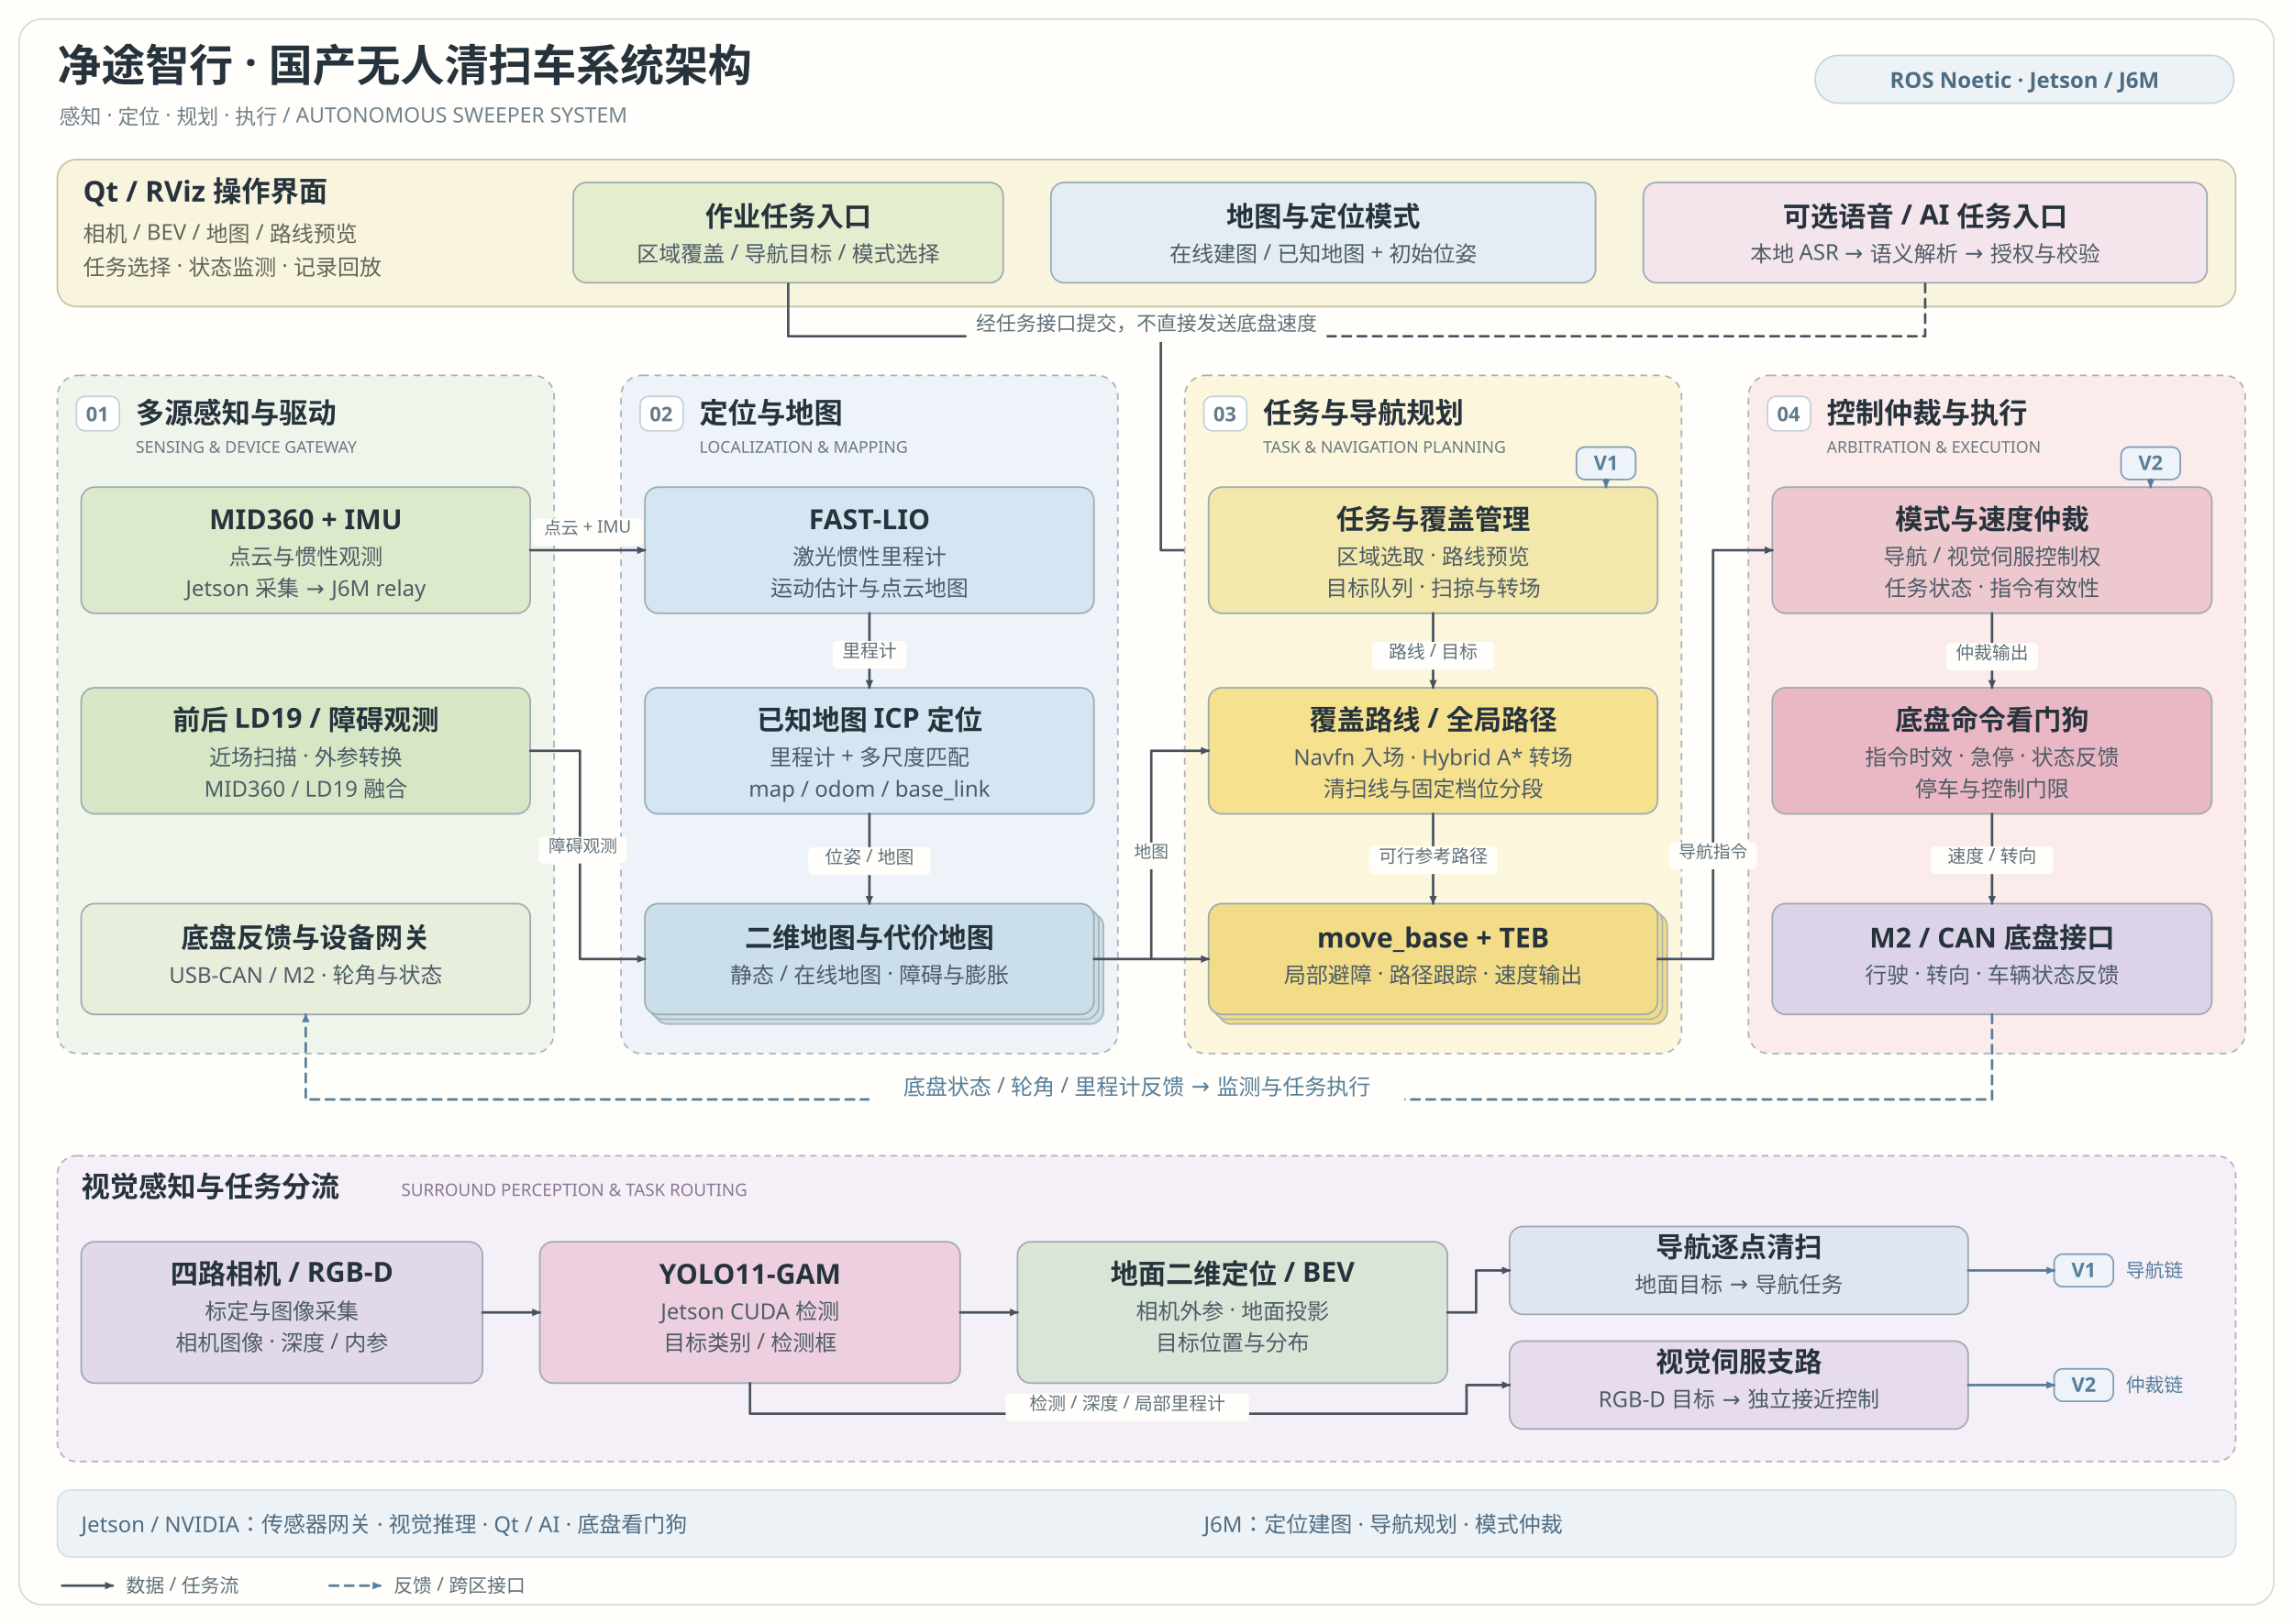
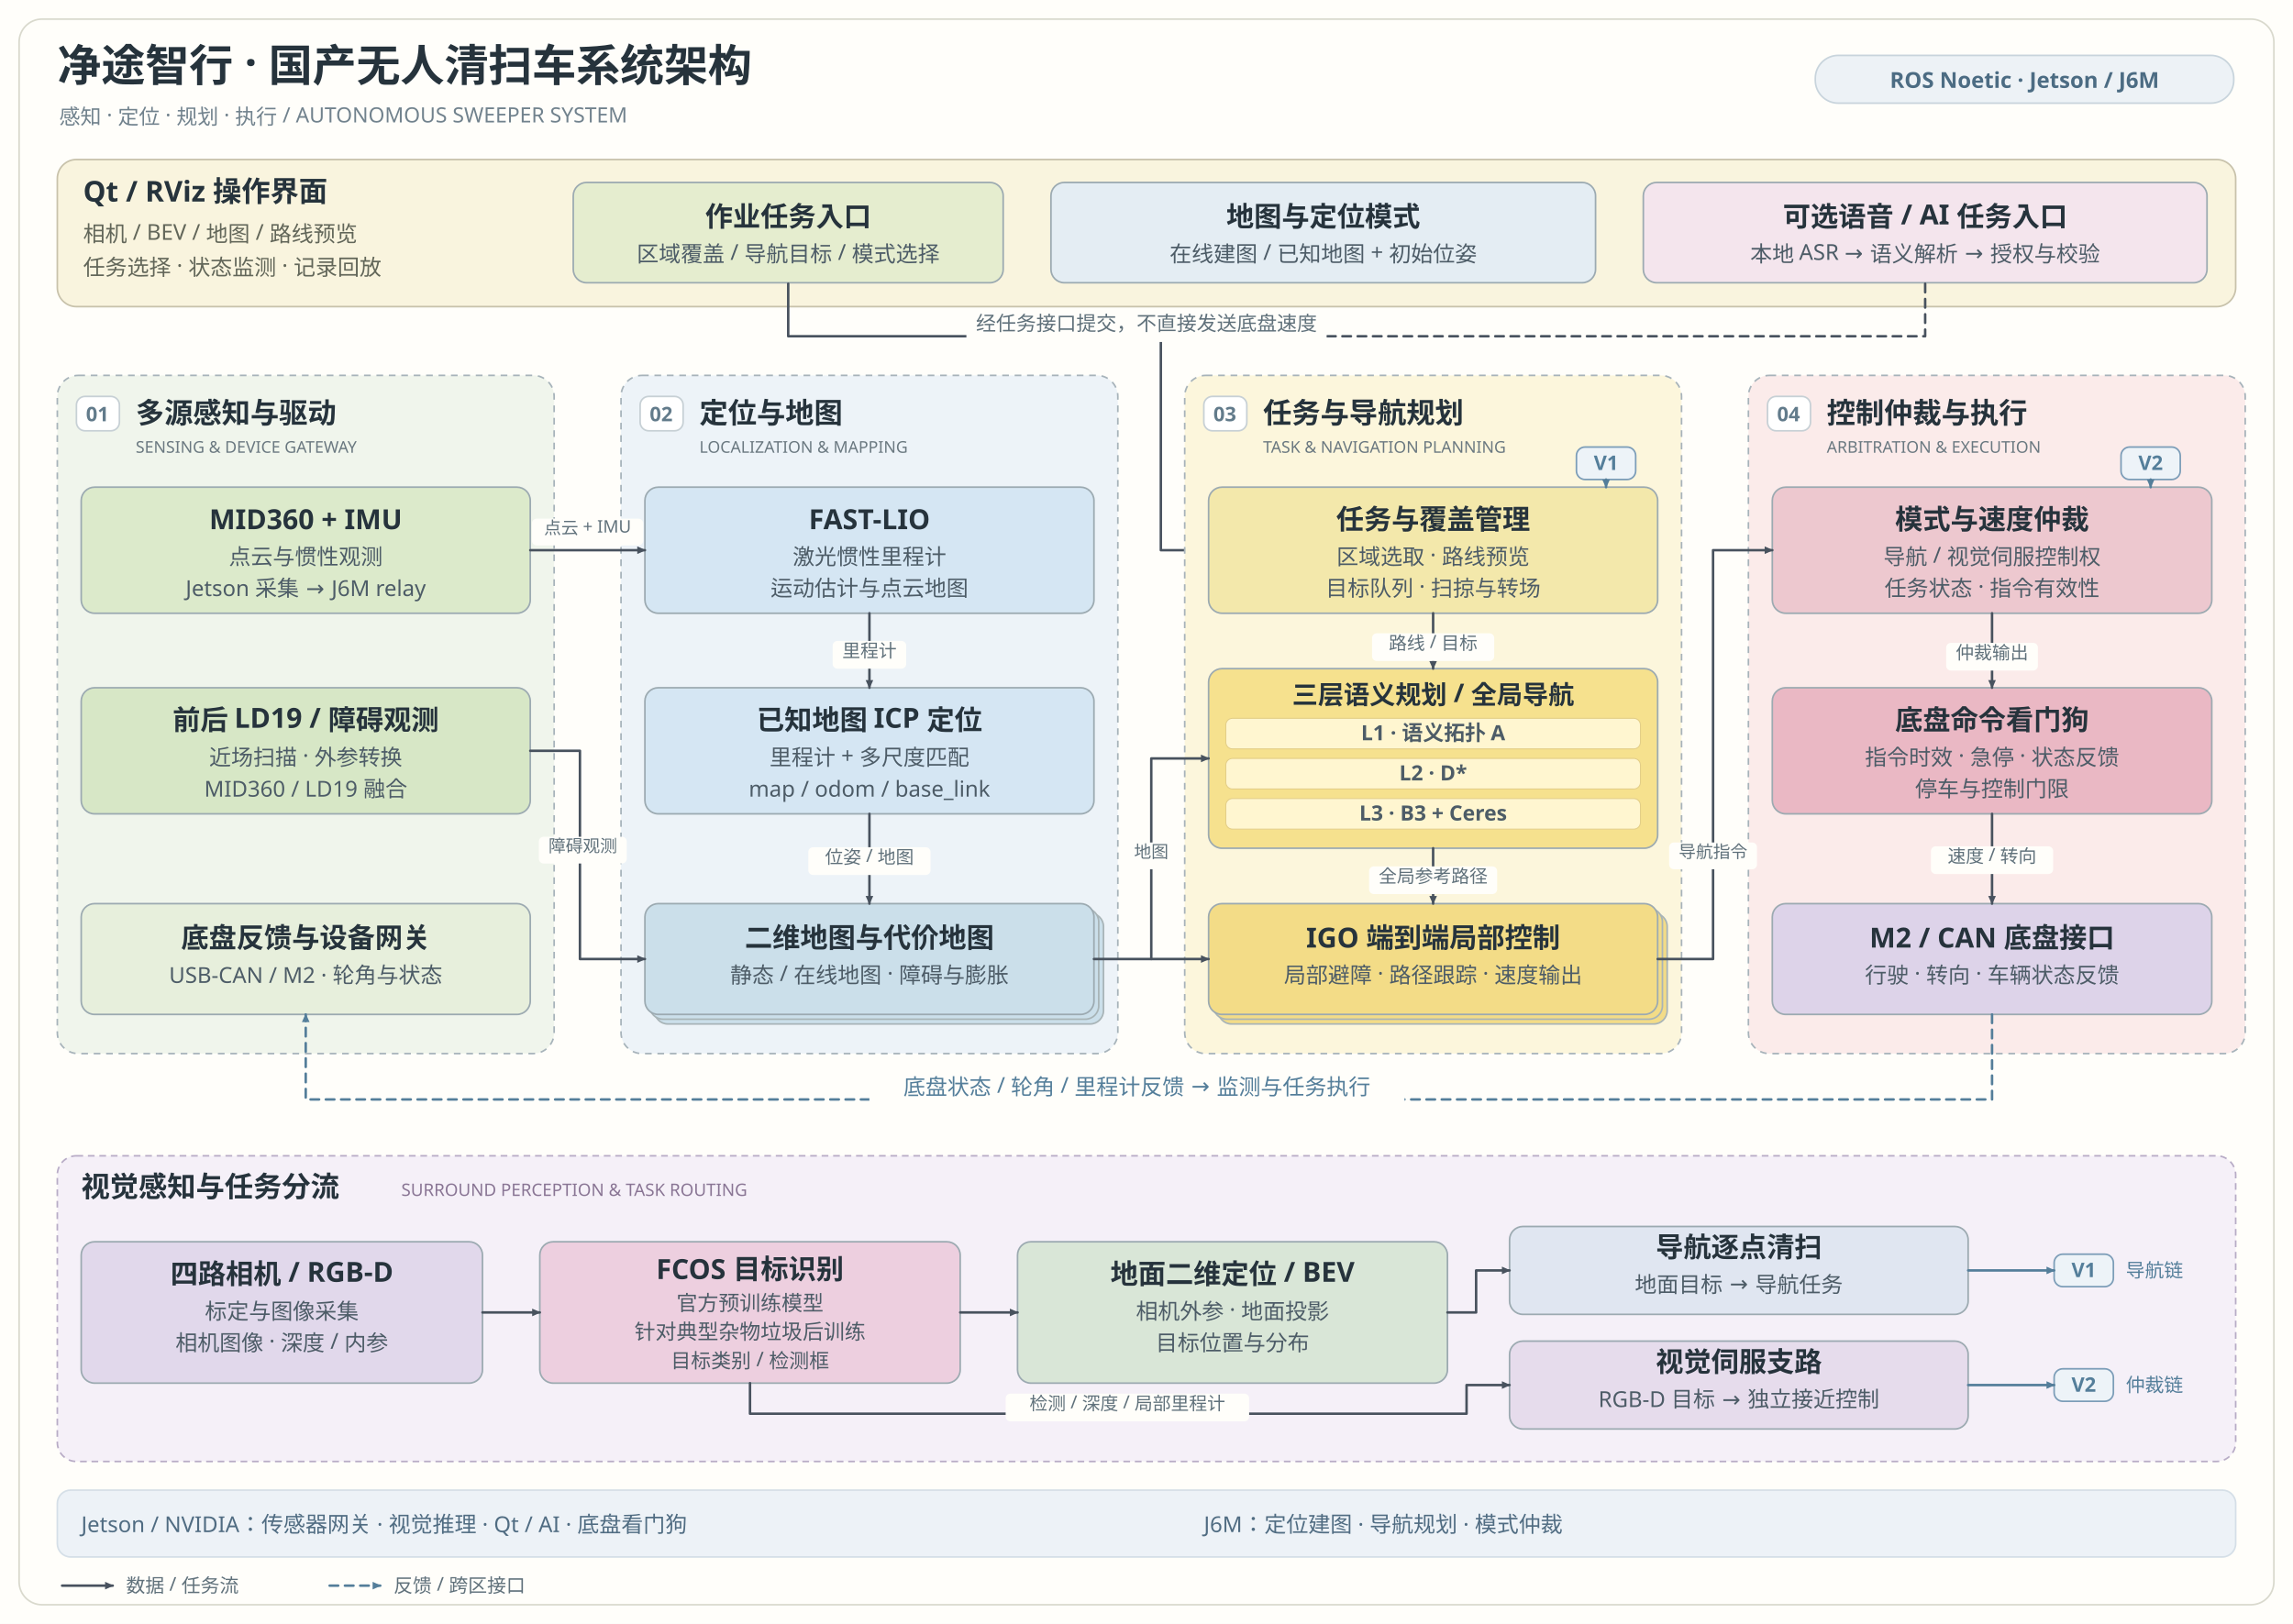
<svg xmlns="http://www.w3.org/2000/svg" width="2400" height="1700" viewBox="0 0 2400 1700" role="img" aria-labelledby="title desc">
  <defs>
    <marker id="arrow" markerWidth="10" markerHeight="10" refX="8" refY="4" orient="auto" markerUnits="userSpaceOnUse">
      <path d="M0,0 L9,4 L0,8 Z" fill="#48525e" />
    </marker>
    <marker id="blue" markerWidth="10" markerHeight="10" refX="8" refY="4" orient="auto" markerUnits="userSpaceOnUse">
      <path d="M0,0 L9,4 L0,8 Z" fill="#547e9a" />
    </marker>
    <style>text{font-family:'Microsoft YaHei','Segoe UI',sans-serif;fill:#26333c}.node-title{font-weight:700;font-size:29px}.body{font-size:24px;fill:#4d5c67}.tiny{font-size:21px;fill:#60717b}</style>
  </defs>
  <rect x="0" y="0" width="2400" height="1700" rx="0" fill="#fffefa" stroke="none" stroke-width="1.7" />
  <rect x="20" y="20" width="2360" height="1660" rx="24" fill="#fffefa" stroke="#d9d9cd" stroke-width="1.7" />
  <text x="60" y="85" font-size="46" font-weight="700" text-anchor="start" style="fill:#26333c">净途智行 · 国产无人清扫车系统架构</text>
  <text x="62" y="130" font-size="22" font-weight="400" text-anchor="start" style="fill:#71828d">感知 · 定位 · 规划 · 执行  /  AUTONOMOUS SWEEPER SYSTEM</text>
  <rect x="1900" y="58" width="438" height="50" rx="24" fill="#edf2f6" stroke="#c8d4dc" stroke-width="1.7" />
  <text x="2119" y="92" font-size="23" font-weight="600" text-anchor="middle" style="fill:#4c6c83">ROS Noetic · Jetson / J6M</text>
  <rect x="60" y="167" width="2280" height="154" rx="20" fill="#f9f4de" stroke="#c8c2ab" stroke-width="1.7" />
  <text x="87" y="211" font-size="30" font-weight="700" text-anchor="start" style="fill:#26333c">Qt / RViz 操作界面</text>
  <text x="87" y="253" font-size="23" font-weight="400" text-anchor="start" style="fill:#626659">相机 / BEV / 地图 / 路线预览</text>
  <text x="87" y="288" font-size="23" font-weight="400" text-anchor="start" style="fill:#626659">任务选择 · 状态监测 · 记录回放</text>
  <rect x="600" y="191" width="450" height="105" rx="14" fill="#e5edcf" stroke="#9caab1" stroke-width="1.7" />
  <text x="825.0" y="237" font-size="29" font-weight="700" text-anchor="middle" style="fill:#26333c">作业任务入口</text>
  <text x="825.0" y="274" font-size="23" font-weight="400" text-anchor="middle" style="fill:#4d5c67">区域覆盖 / 导航目标 / 模式选择</text>
  <rect x="1100" y="191" width="570" height="105" rx="14" fill="#e4edf3" stroke="#9caab1" stroke-width="1.7" />
  <text x="1385.0" y="237" font-size="29" font-weight="700" text-anchor="middle" style="fill:#26333c">地图与定位模式</text>
  <text x="1385.0" y="274" font-size="23" font-weight="400" text-anchor="middle" style="fill:#4d5c67">在线建图 / 已知地图 + 初始位姿</text>
  <rect x="1720" y="191" width="590" height="105" rx="14" fill="#f4e5ed" stroke="#9caab1" stroke-width="1.7" />
  <text x="2015.0" y="237" font-size="29" font-weight="700" text-anchor="middle" style="fill:#26333c">可选语音 / AI 任务入口</text>
  <text x="2015.0" y="274" font-size="23" font-weight="400" text-anchor="middle" style="fill:#4d5c67">本地 ASR → 语义解析 → 授权与校验</text>
  <path d="M 825,297 L 825,352 L 1215,352 L 1215,576 L 1265,576" fill="none" stroke="#48525e" stroke-width="2.6" stroke-linejoin="round" stroke-linecap="round" marker-end="url(#arrow)" />
  <path d="M 2015,297 L 2015,352 L 1215,352" fill="none" stroke="#48525e" stroke-width="2.6" stroke-linejoin="round" stroke-linecap="round" stroke-dasharray="9 7" />
  <rect x="1011.5" y="327" width="377" height="31" rx="5" fill="#fffefa" stroke="none" stroke-width="1.7" />
  <text x="1200" y="346" font-size="21" font-weight="400" text-anchor="middle" style="fill:#60717b">经任务接口提交，不直接发送底盘速度</text>
  <rect x="60" y="393" width="520" height="710" rx="22" fill="#f0f5ec" stroke="#a7b3ba" stroke-width="1.7" stroke-dasharray="7 6" />
  <rect x="80" y="415" width="45" height="36" rx="9" fill="#ffffff" stroke="#c7d0d5" stroke-width="1.7" />
  <text x="102" y="441" font-size="21" font-weight="700" text-anchor="middle" style="fill:#627b8b">01</text>
  <text x="142" y="443" font-size="30" font-weight="700" text-anchor="start" style="fill:#26333c">多源感知与驱动</text>
  <text x="142" y="474" font-size="17" font-weight="400" text-anchor="start" style="fill:#6a7880">SENSING &amp; DEVICE GATEWAY</text>
  <rect x="650" y="393" width="520" height="710" rx="22" fill="#edf3f8" stroke="#a7b3ba" stroke-width="1.7" stroke-dasharray="7 6" />
  <rect x="670" y="415" width="45" height="36" rx="9" fill="#ffffff" stroke="#c7d0d5" stroke-width="1.7" />
  <text x="692" y="441" font-size="21" font-weight="700" text-anchor="middle" style="fill:#627b8b">02</text>
  <text x="732" y="443" font-size="30" font-weight="700" text-anchor="start" style="fill:#26333c">定位与地图</text>
  <text x="732" y="474" font-size="17" font-weight="400" text-anchor="start" style="fill:#6a7880">LOCALIZATION &amp; MAPPING</text>
  <rect x="1240" y="393" width="520" height="710" rx="22" fill="#fcf6dc" stroke="#a7b3ba" stroke-width="1.7" stroke-dasharray="7 6" />
  <rect x="1260" y="415" width="45" height="36" rx="9" fill="#ffffff" stroke="#c7d0d5" stroke-width="1.7" />
  <text x="1282" y="441" font-size="21" font-weight="700" text-anchor="middle" style="fill:#627b8b">03</text>
  <text x="1322" y="443" font-size="30" font-weight="700" text-anchor="start" style="fill:#26333c">任务与导航规划</text>
  <text x="1322" y="474" font-size="17" font-weight="400" text-anchor="start" style="fill:#6a7880">TASK &amp; NAVIGATION PLANNING</text>
  <rect x="1830" y="393" width="520" height="710" rx="22" fill="#fbebea" stroke="#a7b3ba" stroke-width="1.7" stroke-dasharray="7 6" />
  <rect x="1850" y="415" width="45" height="36" rx="9" fill="#ffffff" stroke="#c7d0d5" stroke-width="1.7" />
  <text x="1872" y="441" font-size="21" font-weight="700" text-anchor="middle" style="fill:#627b8b">04</text>
  <text x="1912" y="443" font-size="30" font-weight="700" text-anchor="start" style="fill:#26333c">控制仲裁与执行</text>
  <text x="1912" y="474" font-size="17" font-weight="400" text-anchor="start" style="fill:#6a7880">ARBITRATION &amp; EXECUTION</text>
  <rect x="85" y="510" width="470" height="132" rx="14" fill="#dceacb" stroke="#9caab1" stroke-width="1.7" />
  <text x="320.0" y="554" font-size="29" font-weight="700" text-anchor="middle" style="fill:#26333c">MID360 + IMU</text>
  <text x="320.0" y="591" font-size="23" font-weight="400" text-anchor="middle" style="fill:#4d5c67">点云与惯性观测</text>
  <text x="320.0" y="624" font-size="23" font-weight="400" text-anchor="middle" style="fill:#4d5c67">Jetson 采集 → J6M relay</text>
  <rect x="85" y="720" width="470" height="132" rx="14" fill="#d7e7c6" stroke="#9caab1" stroke-width="1.7" />
  <text x="320.0" y="764" font-size="29" font-weight="700" text-anchor="middle" style="fill:#26333c">前后 LD19 / 障碍观测</text>
  <text x="320.0" y="801" font-size="23" font-weight="400" text-anchor="middle" style="fill:#4d5c67">近场扫描 · 外参转换</text>
  <text x="320.0" y="834" font-size="23" font-weight="400" text-anchor="middle" style="fill:#4d5c67">MID360 / LD19 融合</text>
  <rect x="85" y="946" width="470" height="116" rx="14" fill="#e7efdc" stroke="#9caab1" stroke-width="1.7" />
  <text x="320.0" y="992" font-size="29" font-weight="700" text-anchor="middle" style="fill:#26333c">底盘反馈与设备网关</text>
  <text x="320.0" y="1029" font-size="23" font-weight="400" text-anchor="middle" style="fill:#4d5c67">USB-CAN / M2 · 轮角与状态</text>
  <rect x="675" y="510" width="470" height="132" rx="14" fill="#d5e6f3" stroke="#9caab1" stroke-width="1.7" />
  <text x="910.0" y="554" font-size="29" font-weight="700" text-anchor="middle" style="fill:#26333c">FAST-LIO</text>
  <text x="910.0" y="591" font-size="23" font-weight="400" text-anchor="middle" style="fill:#4d5c67">激光惯性里程计</text>
  <text x="910.0" y="624" font-size="23" font-weight="400" text-anchor="middle" style="fill:#4d5c67">运动估计与点云地图</text>
  <rect x="675" y="720" width="470" height="132" rx="14" fill="#d5e6f3" stroke="#9caab1" stroke-width="1.7" />
  <text x="910.0" y="764" font-size="29" font-weight="700" text-anchor="middle" style="fill:#26333c">已知地图 ICP 定位</text>
  <text x="910.0" y="801" font-size="23" font-weight="400" text-anchor="middle" style="fill:#4d5c67">里程计 + 多尺度匹配</text>
  <text x="910.0" y="834" font-size="23" font-weight="400" text-anchor="middle" style="fill:#4d5c67">map / odom / base_link</text>
  <rect x="685" y="956" width="470" height="116" rx="14" fill="#cbdfea" stroke="#a8b4b7" stroke-width="1.7" />
  <rect x="680" y="951" width="470" height="116" rx="14" fill="#cbdfea" stroke="#a8b4b7" stroke-width="1.7" />
  <rect x="675" y="946" width="470" height="116" rx="14" fill="#cbdfea" stroke="#9caab1" stroke-width="1.7" />
  <text x="910.0" y="992" font-size="29" font-weight="700" text-anchor="middle" style="fill:#26333c">二维地图与代价地图</text>
  <text x="910.0" y="1029" font-size="23" font-weight="400" text-anchor="middle" style="fill:#4d5c67">静态 / 在线地图 · 障碍与膨胀</text>
  <rect x="1265" y="510" width="470" height="132" rx="14" fill="#f3e8ab" stroke="#9caab1" stroke-width="1.7" />
  <text x="1500.0" y="554" font-size="29" font-weight="700" text-anchor="middle" style="fill:#26333c">任务与覆盖管理</text>
  <text x="1500.0" y="591" font-size="23" font-weight="400" text-anchor="middle" style="fill:#4d5c67">区域选取 · 路线预览</text>
  <text x="1500.0" y="624" font-size="23" font-weight="400" text-anchor="middle" style="fill:#4d5c67">目标队列 · 扫掠与转场</text>
-   <rect x="1265" y="720" width="470" height="132" rx="14" fill="#f6e18e" stroke="#9caab1" stroke-width="1.7" />
-   <text x="1500.0" y="764" font-size="29" font-weight="700" text-anchor="middle" style="fill:#26333c">覆盖路线 / 全局路径</text>
-   <text x="1500.0" y="801" font-size="23" font-weight="400" text-anchor="middle" style="fill:#4d5c67">Navfn 入场 · Hybrid A* 转场</text>
-   <text x="1500.0" y="834" font-size="23" font-weight="400" text-anchor="middle" style="fill:#4d5c67">清扫线与固定档位分段</text>
+   <rect x="1265" y="700" width="470" height="188" rx="14" fill="#f6e18e" stroke="#9caab1" stroke-width="1.7" />
+   <text x="1500" y="737" font-size="27" font-weight="700" text-anchor="middle" style="fill:#26333c">三层语义规划 / 全局导航</text>
+   <rect x="1283" y="752" width="434" height="32" rx="7" fill="#fff6d0" stroke="#e2cd87" stroke-width="1" />
+   <text x="1500" y="775" font-size="22" font-weight="600" text-anchor="middle" style="fill:#4d5c67">L1 · 语义拓扑 A</text>
+   <rect x="1283" y="794" width="434" height="32" rx="7" fill="#fff6d0" stroke="#e2cd87" stroke-width="1" />
+   <text x="1500" y="817" font-size="22" font-weight="600" text-anchor="middle" style="fill:#4d5c67">L2 · D*</text>
+   <rect x="1283" y="836" width="434" height="32" rx="7" fill="#fff6d0" stroke="#e2cd87" stroke-width="1" />
+   <text x="1500" y="859" font-size="22" font-weight="600" text-anchor="middle" style="fill:#4d5c67">L3 · B3 + Ceres</text>
  <rect x="1275" y="956" width="470" height="116" rx="14" fill="#f3dc87" stroke="#a8b4b7" stroke-width="1.7" />
  <rect x="1270" y="951" width="470" height="116" rx="14" fill="#f3dc87" stroke="#a8b4b7" stroke-width="1.7" />
  <rect x="1265" y="946" width="470" height="116" rx="14" fill="#f3dc87" stroke="#9caab1" stroke-width="1.7" />
-   <text x="1500.0" y="992" font-size="29" font-weight="700" text-anchor="middle" style="fill:#26333c">move_base + TEB</text>
+   <text x="1500.0" y="992" font-size="29" font-weight="700" text-anchor="middle" style="fill:#26333c">IGO 端到端局部控制</text>
  <text x="1500.0" y="1029" font-size="23" font-weight="400" text-anchor="middle" style="fill:#4d5c67">局部避障 · 路径跟踪 · 速度输出</text>
  <rect x="1855" y="510" width="460" height="132" rx="14" fill="#edc8cf" stroke="#9caab1" stroke-width="1.7" />
  <text x="2085.0" y="554" font-size="29" font-weight="700" text-anchor="middle" style="fill:#26333c">模式与速度仲裁</text>
  <text x="2085.0" y="591" font-size="23" font-weight="400" text-anchor="middle" style="fill:#4d5c67">导航 / 视觉伺服控制权</text>
  <text x="2085.0" y="624" font-size="23" font-weight="400" text-anchor="middle" style="fill:#4d5c67">任务状态 · 指令有效性</text>
  <rect x="1855" y="720" width="460" height="132" rx="14" fill="#eab8c4" stroke="#9caab1" stroke-width="1.7" />
  <text x="2085.0" y="764" font-size="29" font-weight="700" text-anchor="middle" style="fill:#26333c">底盘命令看门狗</text>
  <text x="2085.0" y="801" font-size="23" font-weight="400" text-anchor="middle" style="fill:#4d5c67">指令时效 · 急停 · 状态反馈</text>
  <text x="2085.0" y="834" font-size="23" font-weight="400" text-anchor="middle" style="fill:#4d5c67">停车与控制门限</text>
  <rect x="1855" y="946" width="460" height="116" rx="14" fill="#ddd3e9" stroke="#9caab1" stroke-width="1.7" />
  <text x="2085.0" y="992" font-size="29" font-weight="700" text-anchor="middle" style="fill:#26333c">M2 / CAN 底盘接口</text>
  <text x="2085.0" y="1029" font-size="23" font-weight="400" text-anchor="middle" style="fill:#4d5c67">行驶 · 转向 · 车辆状态反馈</text>
  <path d="M 555,576 L 675,576" fill="none" stroke="#48525e" stroke-width="2.6" stroke-linejoin="round" stroke-linecap="round" marker-end="url(#arrow)" />
  <rect x="556.76" y="543" width="116.48" height="28" rx="5" fill="#fffefa" stroke="none" stroke-width="1.7" />
  <text x="615" y="559" font-size="18" font-weight="400" text-anchor="middle" style="fill:#60717b">点云 + IMU</text>
  <path d="M 910,642 L 910,720" fill="none" stroke="#48525e" stroke-width="2.6" stroke-linejoin="round" stroke-linecap="round" marker-end="url(#arrow)" />
  <rect x="871.5" y="671" width="77" height="29" rx="5" fill="#fffefa" stroke="none" stroke-width="1.7" />
  <text x="910" y="688" font-size="19" font-weight="400" text-anchor="middle" style="fill:#60717b">里程计</text>
  <path d="M 910,852 L 910,946" fill="none" stroke="#48525e" stroke-width="2.6" stroke-linejoin="round" stroke-linecap="round" marker-end="url(#arrow)" />
  <rect x="846.04" y="887" width="127.92" height="29" rx="5" fill="#fffefa" stroke="none" stroke-width="1.7" />
  <text x="910" y="904" font-size="19" font-weight="400" text-anchor="middle" style="fill:#60717b">位姿 / 地图</text>
  <path d="M 555,786 L 607,786 L 607,1004 L 675,1004" fill="none" stroke="#48525e" stroke-width="2.6" stroke-linejoin="round" stroke-linecap="round" marker-end="url(#arrow)" />
  <rect x="564.0" y="876" width="92" height="28" rx="5" fill="#fffefa" stroke="none" stroke-width="1.7" />
  <text x="610" y="892" font-size="18" font-weight="400" text-anchor="middle" style="fill:#60717b">障碍观测</text>
-   <path d="M 1145,1004 L 1205,1004 L 1205,786 L 1265,786" fill="none" stroke="#48525e" stroke-width="2.6" stroke-linejoin="round" stroke-linecap="round" marker-end="url(#arrow)" />
+   <path d="M 1145,1004 L 1205,1004 L 1205,794 L 1265,794" fill="none" stroke="#48525e" stroke-width="2.6" stroke-linejoin="round" stroke-linecap="round" marker-end="url(#arrow)" />
  <path d="M 1205,1004 L 1265,1004" fill="none" stroke="#48525e" stroke-width="2.6" stroke-linejoin="round" stroke-linecap="round" marker-end="url(#arrow)" />
  <rect x="1177.0" y="882" width="56" height="28" rx="5" fill="#fffefa" stroke="none" stroke-width="1.7" />
  <text x="1205" y="898" font-size="18" font-weight="400" text-anchor="middle" style="fill:#60717b">地图</text>
-   <path d="M 1500,642 L 1500,720" fill="none" stroke="#48525e" stroke-width="2.6" stroke-linejoin="round" stroke-linecap="round" marker-end="url(#arrow)" />
-   <rect x="1436.04" y="672" width="127.92" height="29" rx="5" fill="#fffefa" stroke="none" stroke-width="1.7" />
-   <text x="1500" y="689" font-size="19" font-weight="400" text-anchor="middle" style="fill:#60717b">路线 / 目标</text>
-   <path d="M 1500,852 L 1500,946" fill="none" stroke="#48525e" stroke-width="2.6" stroke-linejoin="round" stroke-linecap="round" marker-end="url(#arrow)" />
-   <rect x="1433.0" y="886" width="134" height="29" rx="5" fill="#fffefa" stroke="none" stroke-width="1.7" />
-   <text x="1500" y="903" font-size="19" font-weight="400" text-anchor="middle" style="fill:#60717b">可行参考路径</text>
+   <path d="M 1500,642 L 1500,700" fill="none" stroke="#48525e" stroke-width="2.6" stroke-linejoin="round" stroke-linecap="round" marker-end="url(#arrow)" />
+   <rect x="1436.04" y="663" width="127.92" height="29" rx="5" fill="#fffefa" stroke="none" stroke-width="1.7" />
+   <text x="1500" y="680" font-size="19" font-weight="400" text-anchor="middle" style="fill:#60717b">路线 / 目标</text>
+   <path d="M 1500,888 L 1500,946" fill="none" stroke="#48525e" stroke-width="2.6" stroke-linejoin="round" stroke-linecap="round" marker-end="url(#arrow)" />
+   <rect x="1433.0" y="907" width="134" height="29" rx="5" fill="#fffefa" stroke="none" stroke-width="1.7" />
+   <text x="1500" y="924" font-size="19" font-weight="400" text-anchor="middle" style="fill:#60717b">全局参考路径</text>
  <path d="M 1735,1004 L 1793,1004 L 1793,576 L 1855,576" fill="none" stroke="#48525e" stroke-width="2.6" stroke-linejoin="round" stroke-linecap="round" marker-end="url(#arrow)" />
  <rect x="1747.0" y="882" width="92" height="28" rx="5" fill="#fffefa" stroke="none" stroke-width="1.7" />
  <text x="1793" y="898" font-size="18" font-weight="400" text-anchor="middle" style="fill:#60717b">导航指令</text>
  <path d="M 2085,642 L 2085,720" fill="none" stroke="#48525e" stroke-width="2.6" stroke-linejoin="round" stroke-linecap="round" marker-end="url(#arrow)" />
  <rect x="2037.0" y="673" width="96" height="29" rx="5" fill="#fffefa" stroke="none" stroke-width="1.7" />
  <text x="2085" y="690" font-size="19" font-weight="400" text-anchor="middle" style="fill:#60717b">仲裁输出</text>
  <path d="M 2085,852 L 2085,946" fill="none" stroke="#48525e" stroke-width="2.6" stroke-linejoin="round" stroke-linecap="round" marker-end="url(#arrow)" />
  <rect x="2021.04" y="886" width="127.92" height="29" rx="5" fill="#fffefa" stroke="none" stroke-width="1.7" />
  <text x="2085" y="903" font-size="19" font-weight="400" text-anchor="middle" style="fill:#60717b">速度 / 转向</text>
  <path d="M 2085,1062 L 2085,1151 L 320,1151 L 320,1062" fill="none" stroke="#547e9a" stroke-width="2.6" stroke-linejoin="round" stroke-linecap="round" stroke-dasharray="9 7" marker-end="url(#blue)" />
  <rect x="909.98" y="1125" width="560.04" height="33" rx="5" fill="#fffefa" stroke="none" stroke-width="1.7" />
  <text x="1190" y="1146" font-size="23" font-weight="400" text-anchor="middle" style="fill:#547e9a">底盘状态 / 轮角 / 里程计反馈 → 监测与任务执行</text>
  <rect x="1650" y="468" width="62" height="34" rx="9" fill="#edf3f8" stroke="#7c9db8" stroke-width="1.7" />
  <text x="1681" y="492" font-size="21" font-weight="700" text-anchor="middle" style="fill:#547e9a">V1</text>
  <path d="M 1681,502 L 1681,510" fill="none" stroke="#547e9a" stroke-width="2.6" stroke-linejoin="round" stroke-linecap="round" marker-end="url(#blue)" />
  <rect x="2220" y="468" width="62" height="34" rx="9" fill="#edf3f8" stroke="#7c9db8" stroke-width="1.7" />
  <text x="2251" y="492" font-size="21" font-weight="700" text-anchor="middle" style="fill:#547e9a">V2</text>
  <path d="M 2251,502 L 2251,510" fill="none" stroke="#547e9a" stroke-width="2.6" stroke-linejoin="round" stroke-linecap="round" marker-end="url(#blue)" />
  <rect x="60" y="1210" width="2280" height="320" rx="20" fill="#f5f0f8" stroke="#b8acc6" stroke-width="1.7" stroke-dasharray="7 5" />
  <text x="85" y="1253" font-size="30" font-weight="700" text-anchor="start" style="fill:#26333c">视觉感知与任务分流</text>
  <text x="420" y="1252" font-size="18" font-weight="400" text-anchor="start" style="fill:#897594">SURROUND PERCEPTION &amp; TASK ROUTING</text>
  <rect x="85" y="1300" width="420" height="148" rx="14" fill="#e1d8eb" stroke="#9caab1" stroke-width="1.7" />
  <text x="295.0" y="1344" font-size="29" font-weight="700" text-anchor="middle" style="fill:#26333c">四路相机 / RGB-D</text>
  <text x="295.0" y="1381" font-size="23" font-weight="400" text-anchor="middle" style="fill:#4d5c67">标定与图像采集</text>
  <text x="295.0" y="1414" font-size="23" font-weight="400" text-anchor="middle" style="fill:#4d5c67">相机图像 · 深度 / 内参</text>
  <rect x="565" y="1300" width="440" height="148" rx="14" fill="#edcfdf" stroke="#9caab1" stroke-width="1.7" />
-   <text x="785.0" y="1344" font-size="29" font-weight="700" text-anchor="middle" style="fill:#26333c">YOLO11-GAM</text>
-   <text x="785.0" y="1381" font-size="23" font-weight="400" text-anchor="middle" style="fill:#4d5c67">Jetson CUDA 检测</text>
-   <text x="785.0" y="1414" font-size="23" font-weight="400" text-anchor="middle" style="fill:#4d5c67">目标类别 / 检测框</text>
+   <text x="785" y="1339" font-size="29" font-weight="700" text-anchor="middle" style="fill:#26333c">FCOS 目标识别</text>
+   <text x="785" y="1372" font-size="22" font-weight="400" text-anchor="middle" style="fill:#4d5c67">官方预训练模型</text>
+   <text x="785" y="1402" font-size="22" font-weight="400" text-anchor="middle" style="fill:#4d5c67">针对典型杂物垃圾后训练</text>
+   <text x="785" y="1432" font-size="21" font-weight="400" text-anchor="middle" style="fill:#4d5c67">目标类别 / 检测框</text>
  <rect x="1065" y="1300" width="450" height="148" rx="14" fill="#d9e6d7" stroke="#9caab1" stroke-width="1.7" />
  <text x="1290.0" y="1344" font-size="29" font-weight="700" text-anchor="middle" style="fill:#26333c">地面二维定位 / BEV</text>
  <text x="1290.0" y="1381" font-size="23" font-weight="400" text-anchor="middle" style="fill:#4d5c67">相机外参 · 地面投影</text>
  <text x="1290.0" y="1414" font-size="23" font-weight="400" text-anchor="middle" style="fill:#4d5c67">目标位置与分布</text>
  <rect x="1580" y="1284" width="480" height="92" rx="14" fill="#e0e6f1" stroke="#9caab1" stroke-width="1.7" />
  <text x="1820.0" y="1316" font-size="29" font-weight="700" text-anchor="middle" style="fill:#26333c">导航逐点清扫</text>
  <text x="1820.0" y="1353" font-size="23" font-weight="400" text-anchor="middle" style="fill:#4d5c67">地面目标 → 导航任务</text>
  <rect x="1580" y="1404" width="480" height="92" rx="14" fill="#e6dcec" stroke="#9caab1" stroke-width="1.7" />
  <text x="1820.0" y="1436" font-size="29" font-weight="700" text-anchor="middle" style="fill:#26333c">视觉伺服支路</text>
  <text x="1820.0" y="1473" font-size="23" font-weight="400" text-anchor="middle" style="fill:#4d5c67">RGB-D 目标 → 独立接近控制</text>
  <path d="M 505,1374 L 565,1374" fill="none" stroke="#48525e" stroke-width="2.6" stroke-linejoin="round" stroke-linecap="round" marker-end="url(#arrow)" />
  <path d="M 1005,1374 L 1065,1374" fill="none" stroke="#48525e" stroke-width="2.6" stroke-linejoin="round" stroke-linecap="round" marker-end="url(#arrow)" />
  <path d="M 1515,1374 L 1545,1374 L 1545,1330 L 1580,1330" fill="none" stroke="#48525e" stroke-width="2.6" stroke-linejoin="round" stroke-linecap="round" marker-end="url(#arrow)" />
  <path d="M 785,1448 L 785,1480 L 1535,1480 L 1535,1450 L 1580,1450" fill="none" stroke="#48525e" stroke-width="2.6" stroke-linejoin="round" stroke-linecap="round" marker-end="url(#arrow)" />
  <rect x="1052.58" y="1459" width="254.84" height="29" rx="5" fill="#fffefa" stroke="none" stroke-width="1.7" />
  <text x="1180" y="1476" font-size="19" font-weight="400" text-anchor="middle" style="fill:#60717b">检测 / 深度 / 局部里程计</text>
  <rect x="2150" y="1313" width="62" height="34" rx="9" fill="#edf3f8" stroke="#7c9db8" stroke-width="1.7" />
  <text x="2181" y="1337" font-size="21" font-weight="700" text-anchor="middle" style="fill:#547e9a">V1</text>
  <path d="M 2060,1330 L 2150,1330" fill="none" stroke="#547e9a" stroke-width="2.6" stroke-linejoin="round" stroke-linecap="round" marker-end="url(#blue)" />
  <rect x="2150" y="1433" width="62" height="34" rx="9" fill="#edf3f8" stroke="#7c9db8" stroke-width="1.7" />
  <text x="2181" y="1457" font-size="21" font-weight="700" text-anchor="middle" style="fill:#547e9a">V2</text>
  <path d="M 2060,1450 L 2150,1450" fill="none" stroke="#547e9a" stroke-width="2.6" stroke-linejoin="round" stroke-linecap="round" marker-end="url(#blue)" />
  <text x="2225" y="1337" font-size="20" font-weight="400" text-anchor="start" style="fill:#547e9a">导航链</text>
  <text x="2225" y="1457" font-size="20" font-weight="400" text-anchor="start" style="fill:#547e9a">仲裁链</text>
  <rect x="60" y="1560" width="2280" height="70" rx="14" fill="#edf2f7" stroke="#d5dfe7" stroke-width="1.7" />
  <text x="85" y="1604" font-size="23" font-weight="400" text-anchor="start" style="fill:#506c82">Jetson / NVIDIA：传感器网关 · 视觉推理 · Qt / AI · 底盘看门狗</text>
  <text x="1260" y="1604" font-size="23" font-weight="400" text-anchor="start" style="fill:#506c82">J6M：定位建图 · 导航规划 · 模式仲裁</text>
  <path d="M 65,1660 L 118,1660" fill="none" stroke="#48525e" stroke-width="2.6" stroke-linejoin="round" stroke-linecap="round" marker-end="url(#arrow)" />
  <text x="132" y="1667" font-size="20" font-weight="400" text-anchor="start" style="fill:#60717b">数据 / 任务流</text>
  <path d="M 345,1660 L 398,1660" fill="none" stroke="#547e9a" stroke-width="2.6" stroke-linejoin="round" stroke-linecap="round" stroke-dasharray="9 7" marker-end="url(#blue)" />
  <text x="412" y="1667" font-size="20" font-weight="400" text-anchor="start" style="fill:#60717b">反馈 / 跨区接口</text>
</svg>
